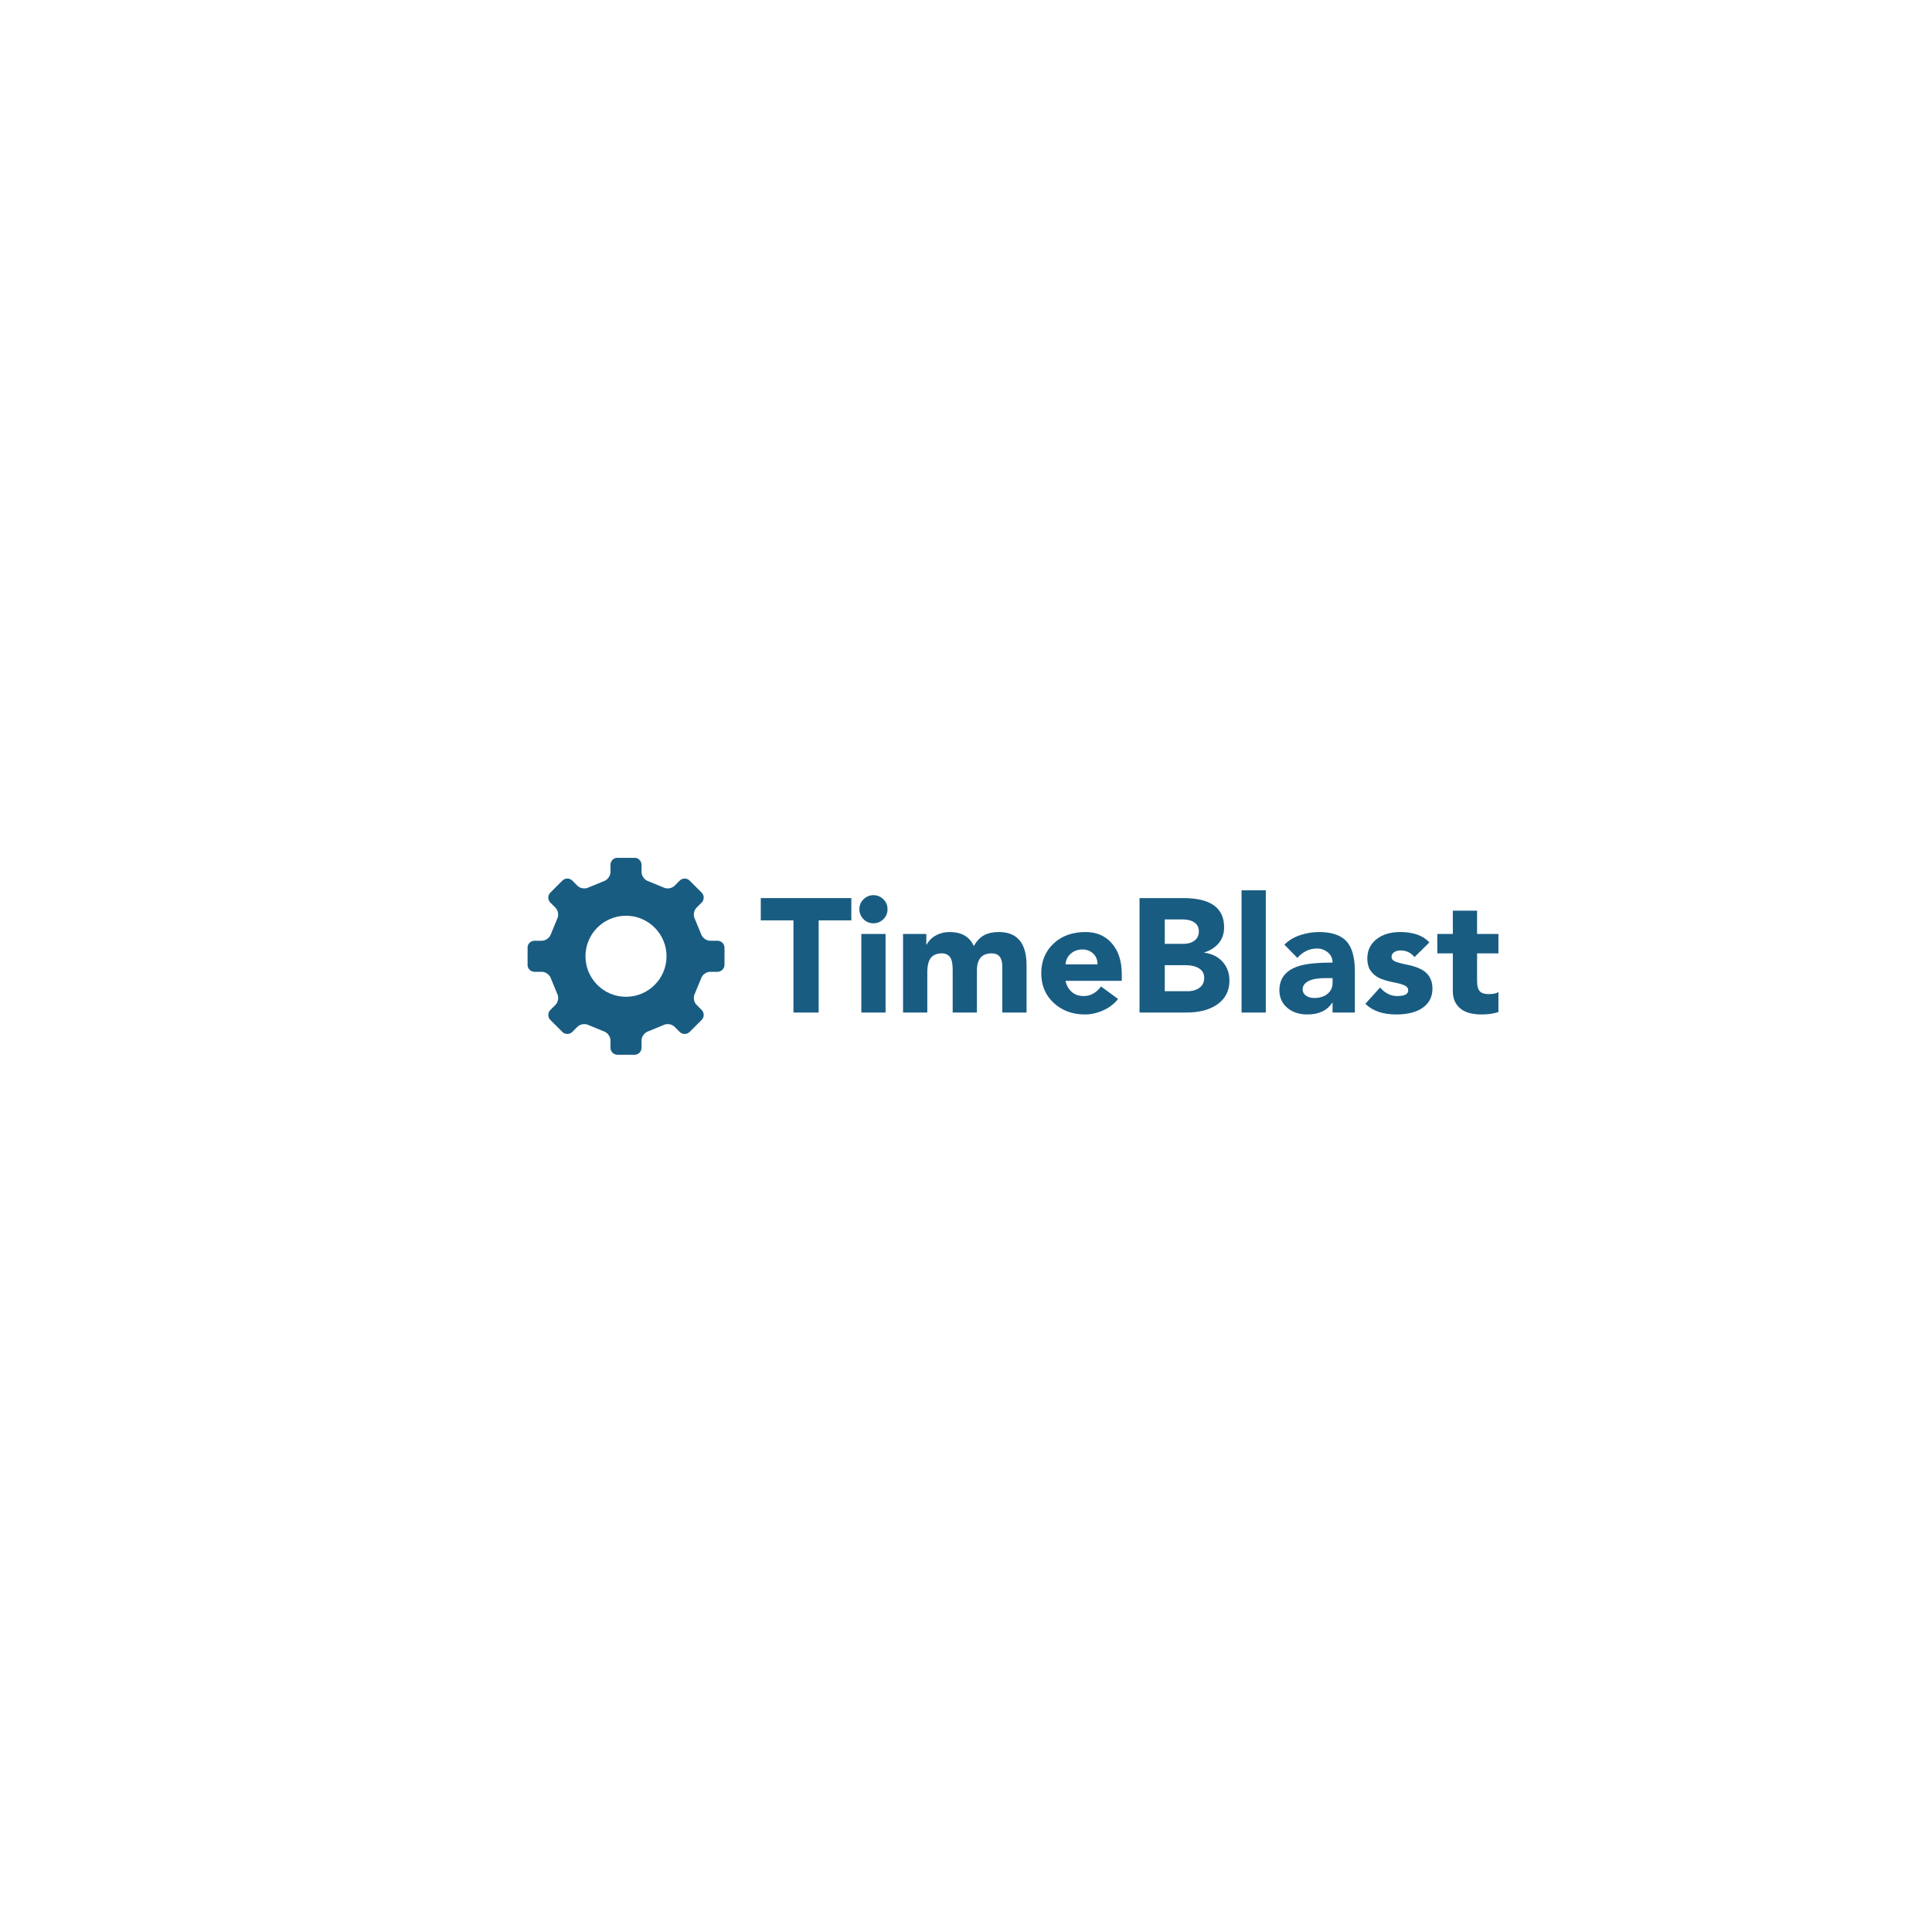
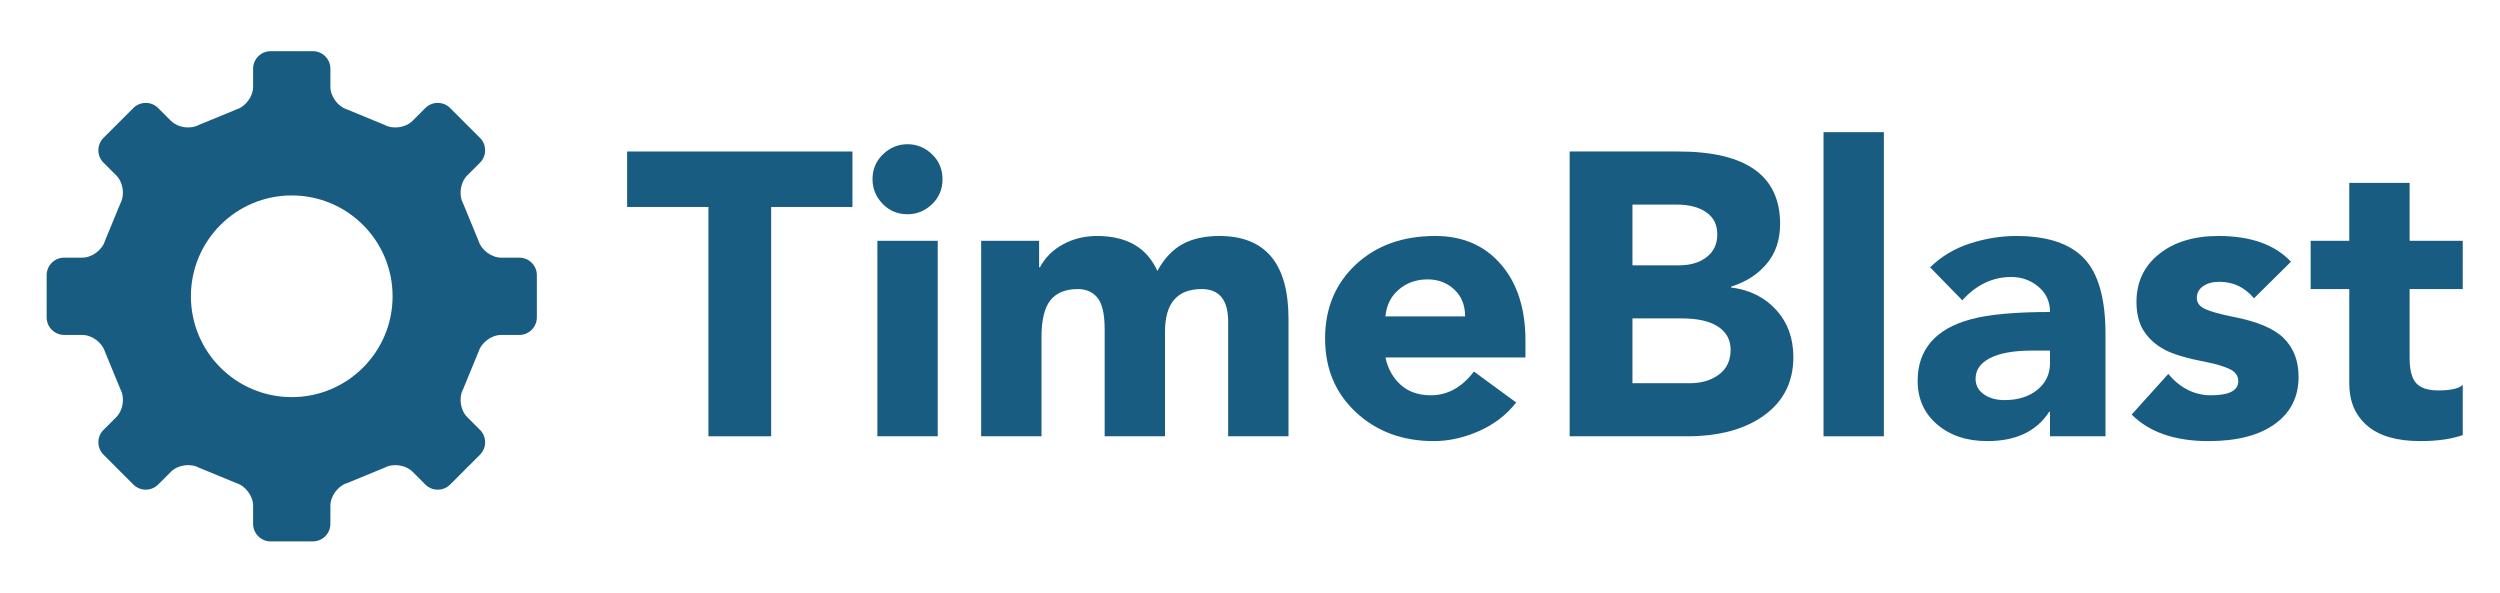
- <svg xmlns="http://www.w3.org/2000/svg" width="2000" zoomAndPan="magnify" viewBox="0 0 1500 1500" height="2000" preserveAspectRatio="xMidYMid meet" version="1.0">
+ <svg xmlns="http://www.w3.org/2000/svg" zoomAndPan="magnify" viewBox="395 650 780 185" preserveAspectRatio="xMidYMid meet" version="1.0">
  <defs>
    <g />
    <clipPath id="6af635f158">
      <path d="M 409.617 666.031 L 562.617 666.031 L 562.617 819 L 409.617 819 Z M 409.617 666.031 " clip-rule="nonzero" />
    </clipPath>
    <clipPath id="a0d146f190">
      <rect x="0" width="578" y="0" height="128" />
    </clipPath>
  </defs>
  <g clip-path="url(#6af635f158)">
    <path fill="#195C82" d="M 557.043 754.5 C 560.047 754.5 562.5 752.043 562.5 749.039 L 562.5 735.844 C 562.5 732.84 560.047 730.387 557.043 730.387 L 551.375 730.387 C 548.375 730.387 545.199 728.035 544.312 725.168 L 539.477 713.43 C 538.059 710.781 538.633 706.883 540.754 704.762 L 544.766 700.75 C 546.887 698.625 546.891 695.152 544.766 693.031 L 535.438 683.699 C 533.312 681.578 529.84 681.578 527.715 683.699 L 523.707 687.711 C 521.582 689.836 517.68 690.406 515.035 688.988 L 503.297 684.152 C 500.43 683.27 498.082 680.094 498.082 677.09 L 498.082 671.422 C 498.082 668.422 495.625 665.965 492.625 665.965 L 479.426 665.965 C 476.426 665.965 473.969 668.422 473.969 671.422 L 473.969 677.09 C 473.969 680.094 471.621 683.27 468.754 684.152 L 457.012 688.988 C 454.367 690.406 450.469 689.832 448.348 687.711 L 444.336 683.699 C 442.211 681.574 438.738 681.574 436.617 683.699 L 427.285 693.027 C 425.16 695.152 425.16 698.625 427.285 700.746 L 431.297 704.758 C 433.422 706.883 433.992 710.781 432.574 713.43 L 427.738 725.168 C 426.855 728.035 423.68 730.383 420.676 730.383 L 415.012 730.383 C 412.012 730.383 409.555 732.84 409.555 735.84 L 409.555 749.039 C 409.555 752.043 412.012 754.5 415.012 754.5 L 420.676 754.5 C 423.68 754.5 426.855 756.844 427.738 759.715 L 432.578 771.457 C 433.996 774.098 433.422 778 431.301 780.121 L 427.285 784.137 C 425.164 786.258 425.164 789.73 427.285 791.852 L 436.617 801.184 C 438.738 803.309 442.211 803.305 444.336 801.184 L 448.348 797.172 C 450.473 795.051 454.371 794.473 457.016 795.895 L 468.754 800.73 C 471.625 801.613 473.969 804.789 473.969 807.793 L 473.969 813.461 C 473.969 816.461 476.426 818.918 479.43 818.918 L 492.625 818.918 C 495.625 818.918 498.082 816.461 498.082 813.461 L 498.082 807.793 C 498.082 804.789 500.43 801.613 503.297 800.73 L 515.039 795.895 C 517.684 794.477 521.586 795.047 523.707 797.172 L 527.719 801.184 C 529.84 803.309 533.316 803.305 535.438 801.184 L 544.77 791.852 C 546.891 789.73 546.891 786.258 544.77 784.133 L 540.758 780.121 C 538.633 778 538.062 774.098 539.48 771.453 L 544.312 759.715 C 545.195 756.844 548.375 754.5 551.379 754.5 Z M 486.023 773.902 C 468.648 773.902 454.562 759.816 454.562 742.441 C 454.562 725.062 468.648 710.977 486.023 710.977 C 503.402 710.977 517.488 725.062 517.488 742.441 C 517.488 759.816 503.402 773.902 486.023 773.902 Z M 486.023 773.902 " fill-opacity="1" fill-rule="nonzero" />
  </g>
  <g transform="matrix(1, 0, 0, 1, 589, 690)">
    <g clip-path="url(#a0d146f190)">
      <g fill="#195C82" fill-opacity="1">
        <g transform="translate(0.791604, 96.12425)">
          <g>
            <path d="M 71.172 -88.859 L 71.172 -71.547 L 45.812 -71.547 L 45.812 0 L 26.234 0 L 26.234 -71.547 L 0.875 -71.547 L 0.875 -88.859 Z M 71.172 -88.859 " />
          </g>
        </g>
      </g>
      <g fill="#195C82" fill-opacity="1">
        <g transform="translate(72.83397, 96.12425)">
          <g>
            <path d="M 16.312 -91.125 C 19.238 -91.125 21.789 -90.078 23.969 -87.984 C 26.145 -85.891 27.234 -83.297 27.234 -80.203 C 27.234 -77.109 26.145 -74.516 23.969 -72.422 C 21.789 -70.328 19.238 -69.281 16.312 -69.281 C 13.219 -69.281 10.625 -70.367 8.531 -72.547 C 6.438 -74.723 5.391 -77.273 5.391 -80.203 C 5.391 -83.297 6.477 -85.891 8.656 -87.984 C 10.832 -90.078 13.383 -91.125 16.312 -91.125 Z M 25.734 -61 L 25.734 0 L 6.906 0 L 6.906 -61 Z M 25.734 -61 " />
          </g>
        </g>
      </g>
      <g fill="#195C82" fill-opacity="1">
        <g transform="translate(105.4664, 96.12425)">
          <g>
            <path d="M 42.797 -62.5 C 52.086 -62.5 58.363 -58.863 61.625 -51.594 C 63.801 -55.52 66.438 -58.316 69.531 -59.984 C 72.633 -61.66 76.441 -62.5 80.953 -62.5 C 95.348 -62.5 102.547 -53.883 102.547 -36.656 L 102.547 0 L 83.719 0 L 83.719 -35.766 C 83.719 -42.547 80.957 -45.938 75.438 -45.938 C 67.82 -45.938 64.016 -41.504 64.016 -32.641 L 64.016 0 L 45.188 0 L 45.188 -33.391 C 45.188 -38.078 44.453 -41.336 42.984 -43.172 C 41.523 -45.016 39.457 -45.938 36.781 -45.938 C 33.008 -45.938 30.18 -44.785 28.297 -42.484 C 26.422 -40.18 25.484 -36.352 25.484 -31 L 25.484 0 L 6.656 0 L 6.656 -61 L 24.734 -61 L 24.734 -52.719 L 24.984 -52.719 C 26.648 -55.812 29.07 -58.211 32.25 -59.922 C 35.438 -61.641 38.953 -62.5 42.797 -62.5 Z M 42.797 -62.5 " />
          </g>
        </g>
      </g>
      <g fill="#195C82" fill-opacity="1">
        <g transform="translate(214.6595, 96.12425)">
          <g>
            <path d="M 4.766 -30.5 C 4.766 -39.875 7.941 -47.551 14.297 -53.531 C 20.66 -59.508 28.945 -62.5 39.156 -62.5 C 47.695 -62.5 54.52 -59.551 59.625 -53.656 C 64.727 -47.758 67.281 -39.832 67.281 -29.875 L 67.281 -24.594 L 23.594 -24.594 C 24.352 -21.082 25.941 -18.238 28.359 -16.062 C 30.785 -13.883 33.926 -12.797 37.781 -12.797 C 42.969 -12.797 47.441 -15.266 51.203 -20.203 L 64.391 -10.547 C 61.379 -6.691 57.508 -3.719 52.781 -1.625 C 48.051 0.457 43.344 1.5 38.656 1.5 C 28.945 1.5 20.867 -1.488 14.422 -7.469 C 7.984 -13.445 4.766 -21.125 4.766 -30.5 Z M 48.453 -37.406 C 48.453 -40.914 47.32 -43.719 45.062 -45.812 C 42.801 -47.906 40.039 -48.953 36.781 -48.953 C 33.258 -48.953 30.266 -47.906 27.797 -45.812 C 25.328 -43.719 23.926 -40.914 23.594 -37.406 Z M 48.453 -37.406 " />
          </g>
        </g>
      </g>
      <g fill="#195C82" fill-opacity="1">
        <g transform="translate(286.7019, 96.12425)">
          <g>
            <path d="M 42.922 -88.859 C 64.098 -88.859 74.688 -81.328 74.688 -66.266 C 74.688 -61.242 73.281 -57.082 70.469 -53.781 C 67.664 -50.477 63.969 -48.113 59.375 -46.688 L 59.375 -46.438 C 65.227 -45.688 69.93 -43.344 73.484 -39.406 C 77.047 -35.477 78.828 -30.586 78.828 -24.734 C 78.828 -17.023 75.812 -10.973 69.781 -6.578 C 63.758 -2.191 55.688 0 45.562 0 L 9.031 0 L 9.031 -88.859 Z M 43.172 -53.344 C 46.691 -53.344 49.555 -54.195 51.766 -55.906 C 53.984 -57.625 55.094 -59.992 55.094 -63.016 C 55.094 -66.023 53.941 -68.32 51.641 -69.906 C 49.348 -71.5 46.234 -72.297 42.297 -72.297 L 28.625 -72.297 L 28.625 -53.344 Z M 46.562 -16.562 C 50.164 -16.562 53.18 -17.461 55.609 -19.266 C 58.035 -21.066 59.25 -23.641 59.25 -26.984 C 59.25 -30.078 57.953 -32.484 55.359 -34.203 C 52.766 -35.922 48.957 -36.781 43.938 -36.781 L 28.625 -36.781 L 28.625 -16.562 Z M 46.562 -16.562 " />
          </g>
        </g>
      </g>
      <g fill="#195C82" fill-opacity="1">
        <g transform="translate(368.0319, 96.12425)">
          <g>
            <path d="M 25.734 -94.891 L 25.734 0 L 6.906 0 L 6.906 -94.891 Z M 25.734 -94.891 " />
          </g>
        </g>
      </g>
      <g fill="#195C82" fill-opacity="1">
        <g transform="translate(400.6644, 96.12425)">
          <g>
            <path d="M 34.391 -62.5 C 44.098 -62.5 51.164 -60.156 55.594 -55.469 C 60.031 -50.789 62.25 -42.926 62.25 -31.875 L 62.25 0 L 44.938 0 L 44.938 -7.656 L 44.688 -7.656 C 40.75 -1.551 34.305 1.5 25.359 1.5 C 18.992 1.5 13.781 -0.234 9.719 -3.703 C 5.664 -7.172 3.641 -11.711 3.641 -17.328 C 3.641 -22.172 5.02 -26.203 7.781 -29.422 C 10.539 -32.648 14.703 -35.016 20.266 -36.516 C 25.836 -38.023 34.062 -38.781 44.938 -38.781 C 44.938 -42.039 43.723 -44.676 41.297 -46.688 C 38.867 -48.695 36.066 -49.703 32.891 -49.703 C 27.023 -49.703 21.922 -47.273 17.578 -42.422 L 7.531 -52.719 C 11.039 -56.145 15.203 -58.629 20.016 -60.172 C 24.828 -61.723 29.617 -62.5 34.391 -62.5 Z M 21.719 -17.953 C 21.719 -15.941 22.57 -14.328 24.281 -13.109 C 26 -11.898 28.156 -11.297 30.75 -11.297 C 34.938 -11.297 38.348 -12.363 40.984 -14.5 C 43.617 -16.633 44.938 -19.414 44.938 -22.844 L 44.938 -26.734 L 39.281 -26.734 C 33.594 -26.734 29.242 -25.957 26.234 -24.406 C 23.223 -22.863 21.719 -20.711 21.719 -17.953 Z M 21.719 -17.953 " />
          </g>
        </g>
      </g>
      <g fill="#195C82" fill-opacity="1">
        <g transform="translate(468.0628, 96.12425)">
          <g>
            <path d="M 30.125 -62.5 C 40.164 -62.5 47.695 -59.82 52.719 -54.469 L 41.172 -43.047 C 38.328 -46.484 34.727 -48.203 30.375 -48.203 C 28.281 -48.203 26.582 -47.738 25.281 -46.812 C 23.988 -45.895 23.344 -44.68 23.344 -43.172 C 23.344 -41.672 24.195 -40.52 25.906 -39.719 C 27.625 -38.926 30.535 -38.113 34.641 -37.281 C 42.172 -35.852 47.461 -33.613 50.516 -30.562 C 53.566 -27.508 55.094 -23.516 55.094 -18.578 C 55.094 -12.297 52.625 -7.379 47.688 -3.828 C 42.758 -0.273 35.859 1.5 26.984 1.5 C 16.523 1.5 8.535 -1.258 3.016 -6.781 L 14.438 -19.453 C 18.195 -15.016 22.629 -12.797 27.734 -12.797 C 33.43 -12.797 36.281 -14.266 36.281 -17.203 C 36.281 -18.867 35.398 -20.117 33.641 -20.953 C 31.879 -21.797 29.535 -22.508 26.609 -23.094 C 20.422 -24.27 15.961 -25.586 13.234 -27.047 C 10.516 -28.516 8.379 -30.441 6.828 -32.828 C 5.285 -35.211 4.516 -38.242 4.516 -41.922 C 4.516 -48.109 6.859 -53.082 11.547 -56.844 C 16.234 -60.613 22.426 -62.5 30.125 -62.5 Z M 30.125 -62.5 " />
          </g>
        </g>
      </g>
      <g fill="#195C82" fill-opacity="1">
        <g transform="translate(526.1737, 96.12425)">
          <g>
            <path d="M 31.625 -79.078 L 31.625 -61 L 48.203 -61 L 48.203 -45.938 L 31.625 -45.938 L 31.625 -24.469 C 31.625 -20.707 32.312 -18.07 33.688 -16.562 C 35.07 -15.062 37.359 -14.312 40.547 -14.312 C 44.473 -14.312 47.023 -14.895 48.203 -16.062 L 48.203 -0.375 C 44.598 0.875 40.203 1.5 35.016 1.5 C 27.648 1.5 22.102 -0.109 18.375 -3.328 C 14.656 -6.547 12.797 -10.914 12.797 -16.438 L 12.797 -45.938 L 0.75 -45.938 L 0.75 -61 L 12.797 -61 L 12.797 -79.078 Z M 31.625 -79.078 " />
          </g>
        </g>
      </g>
    </g>
  </g>
</svg>
